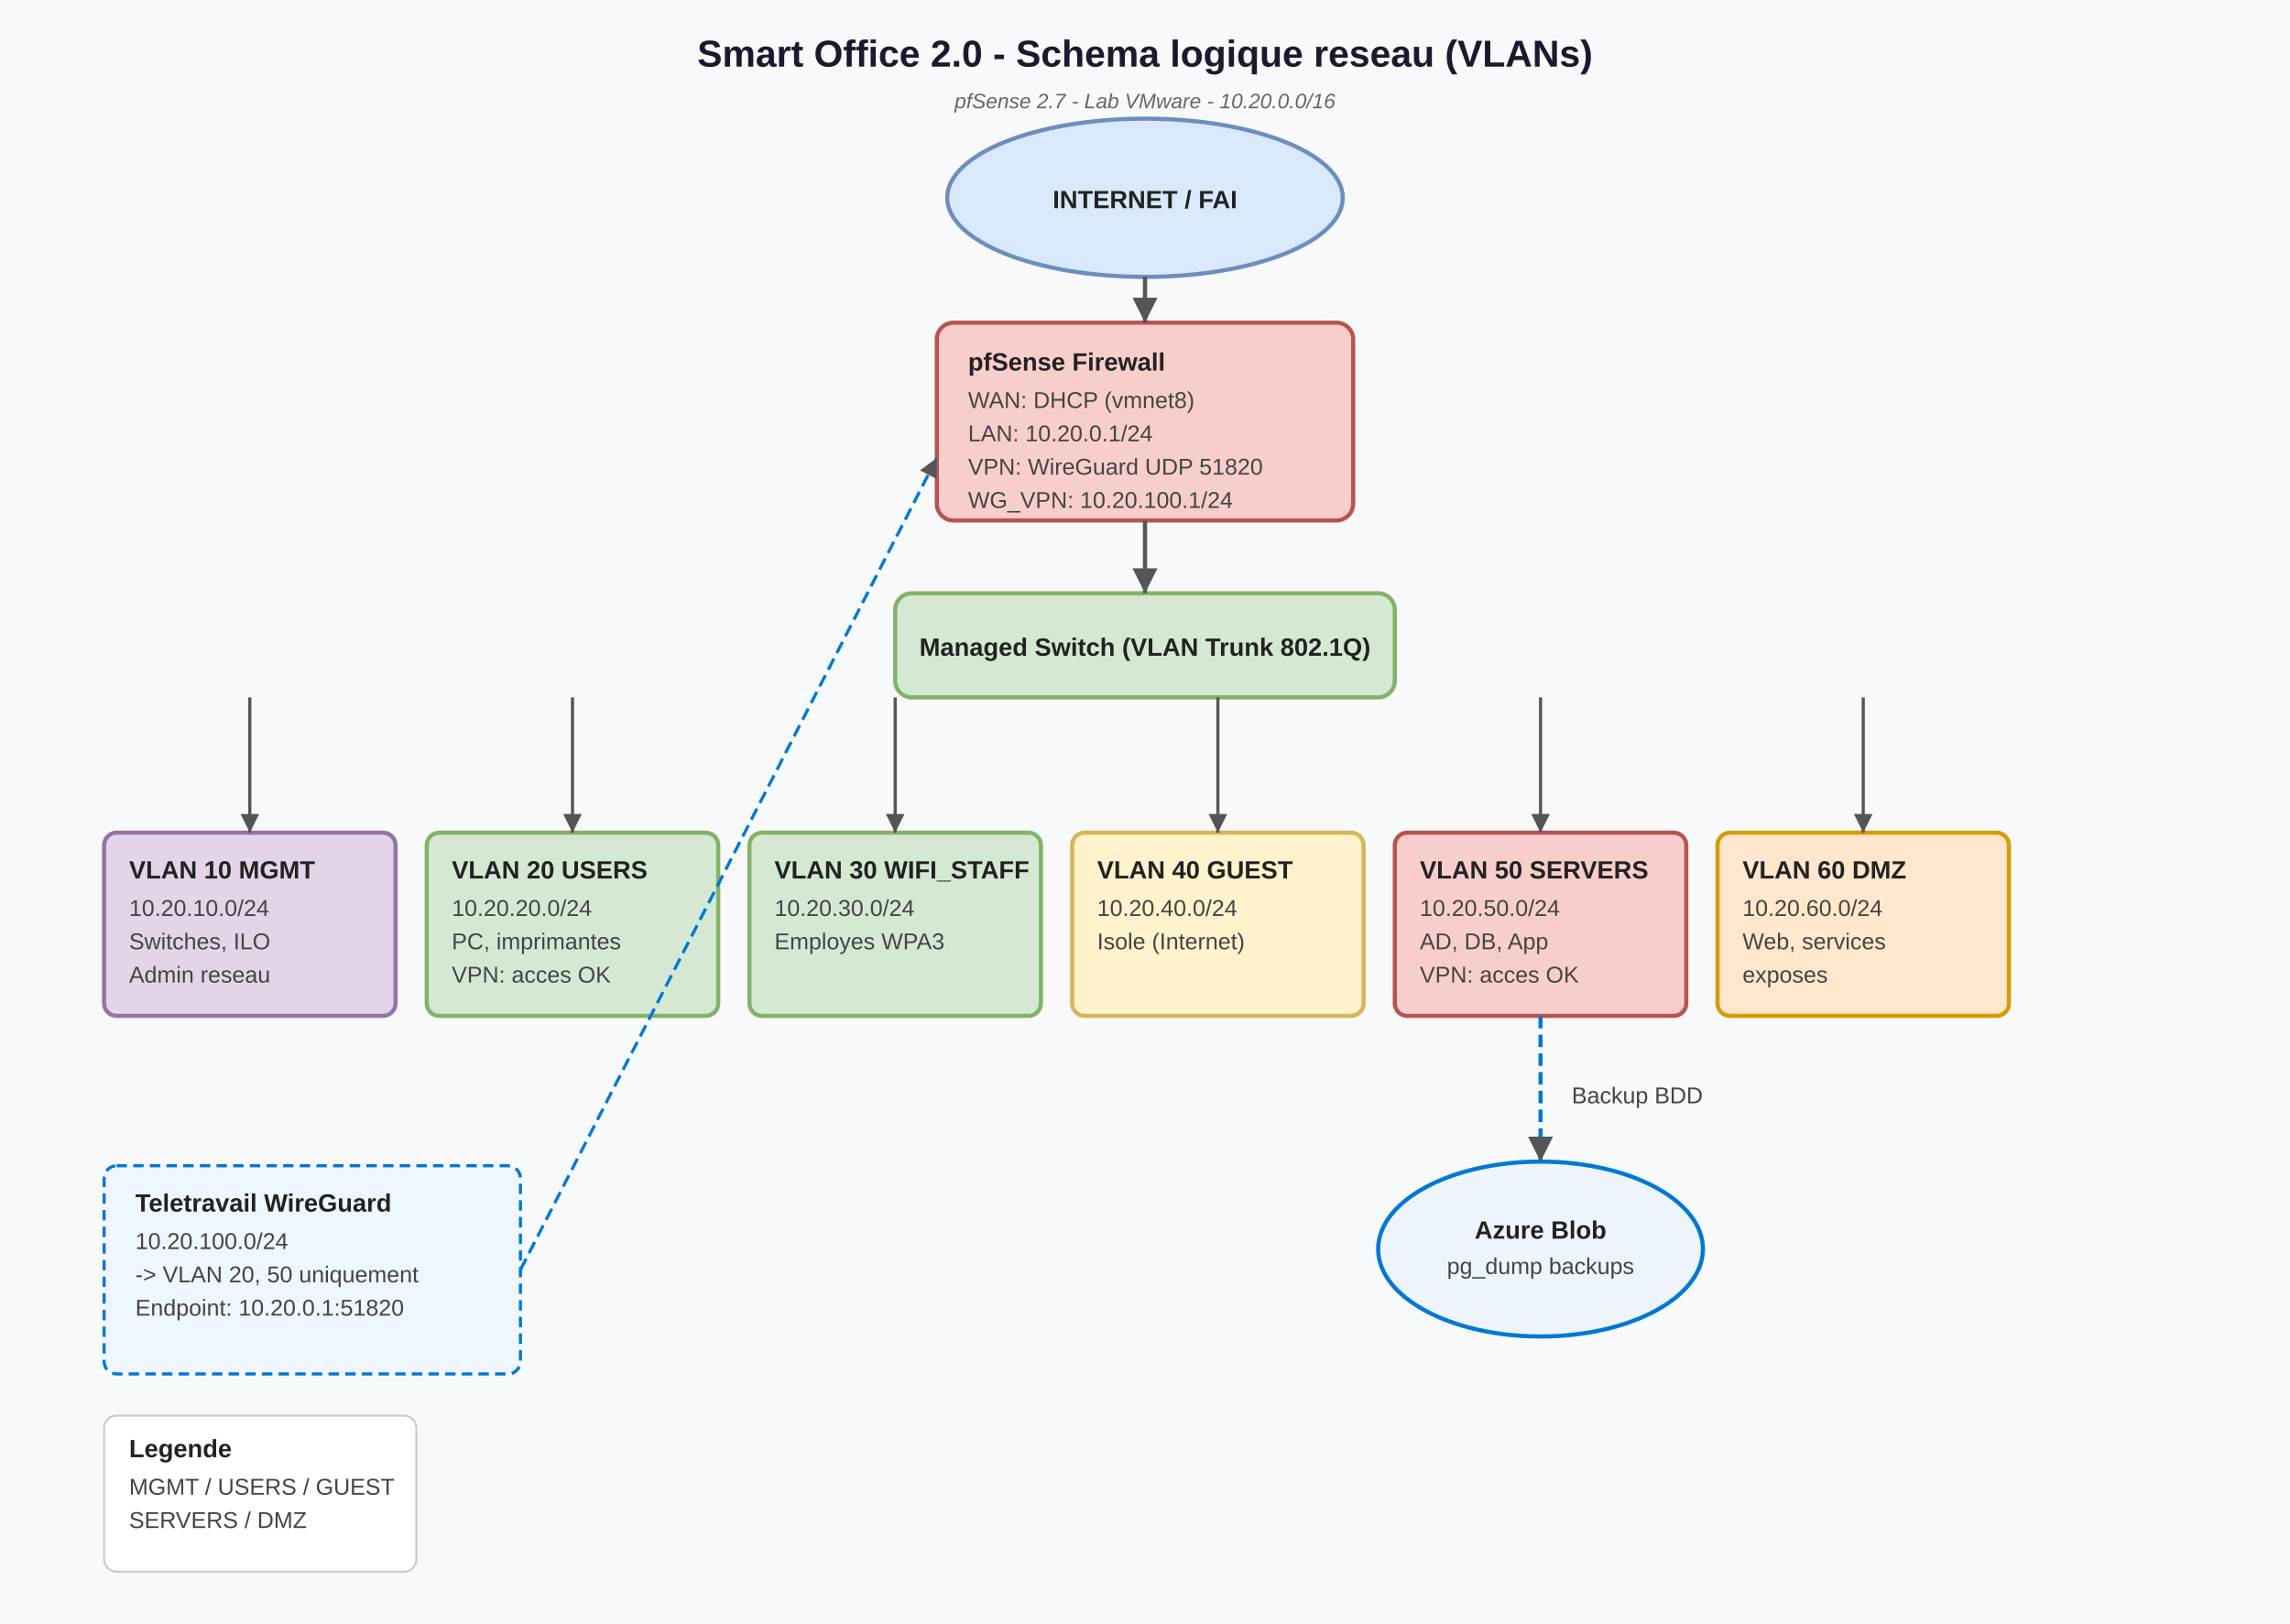
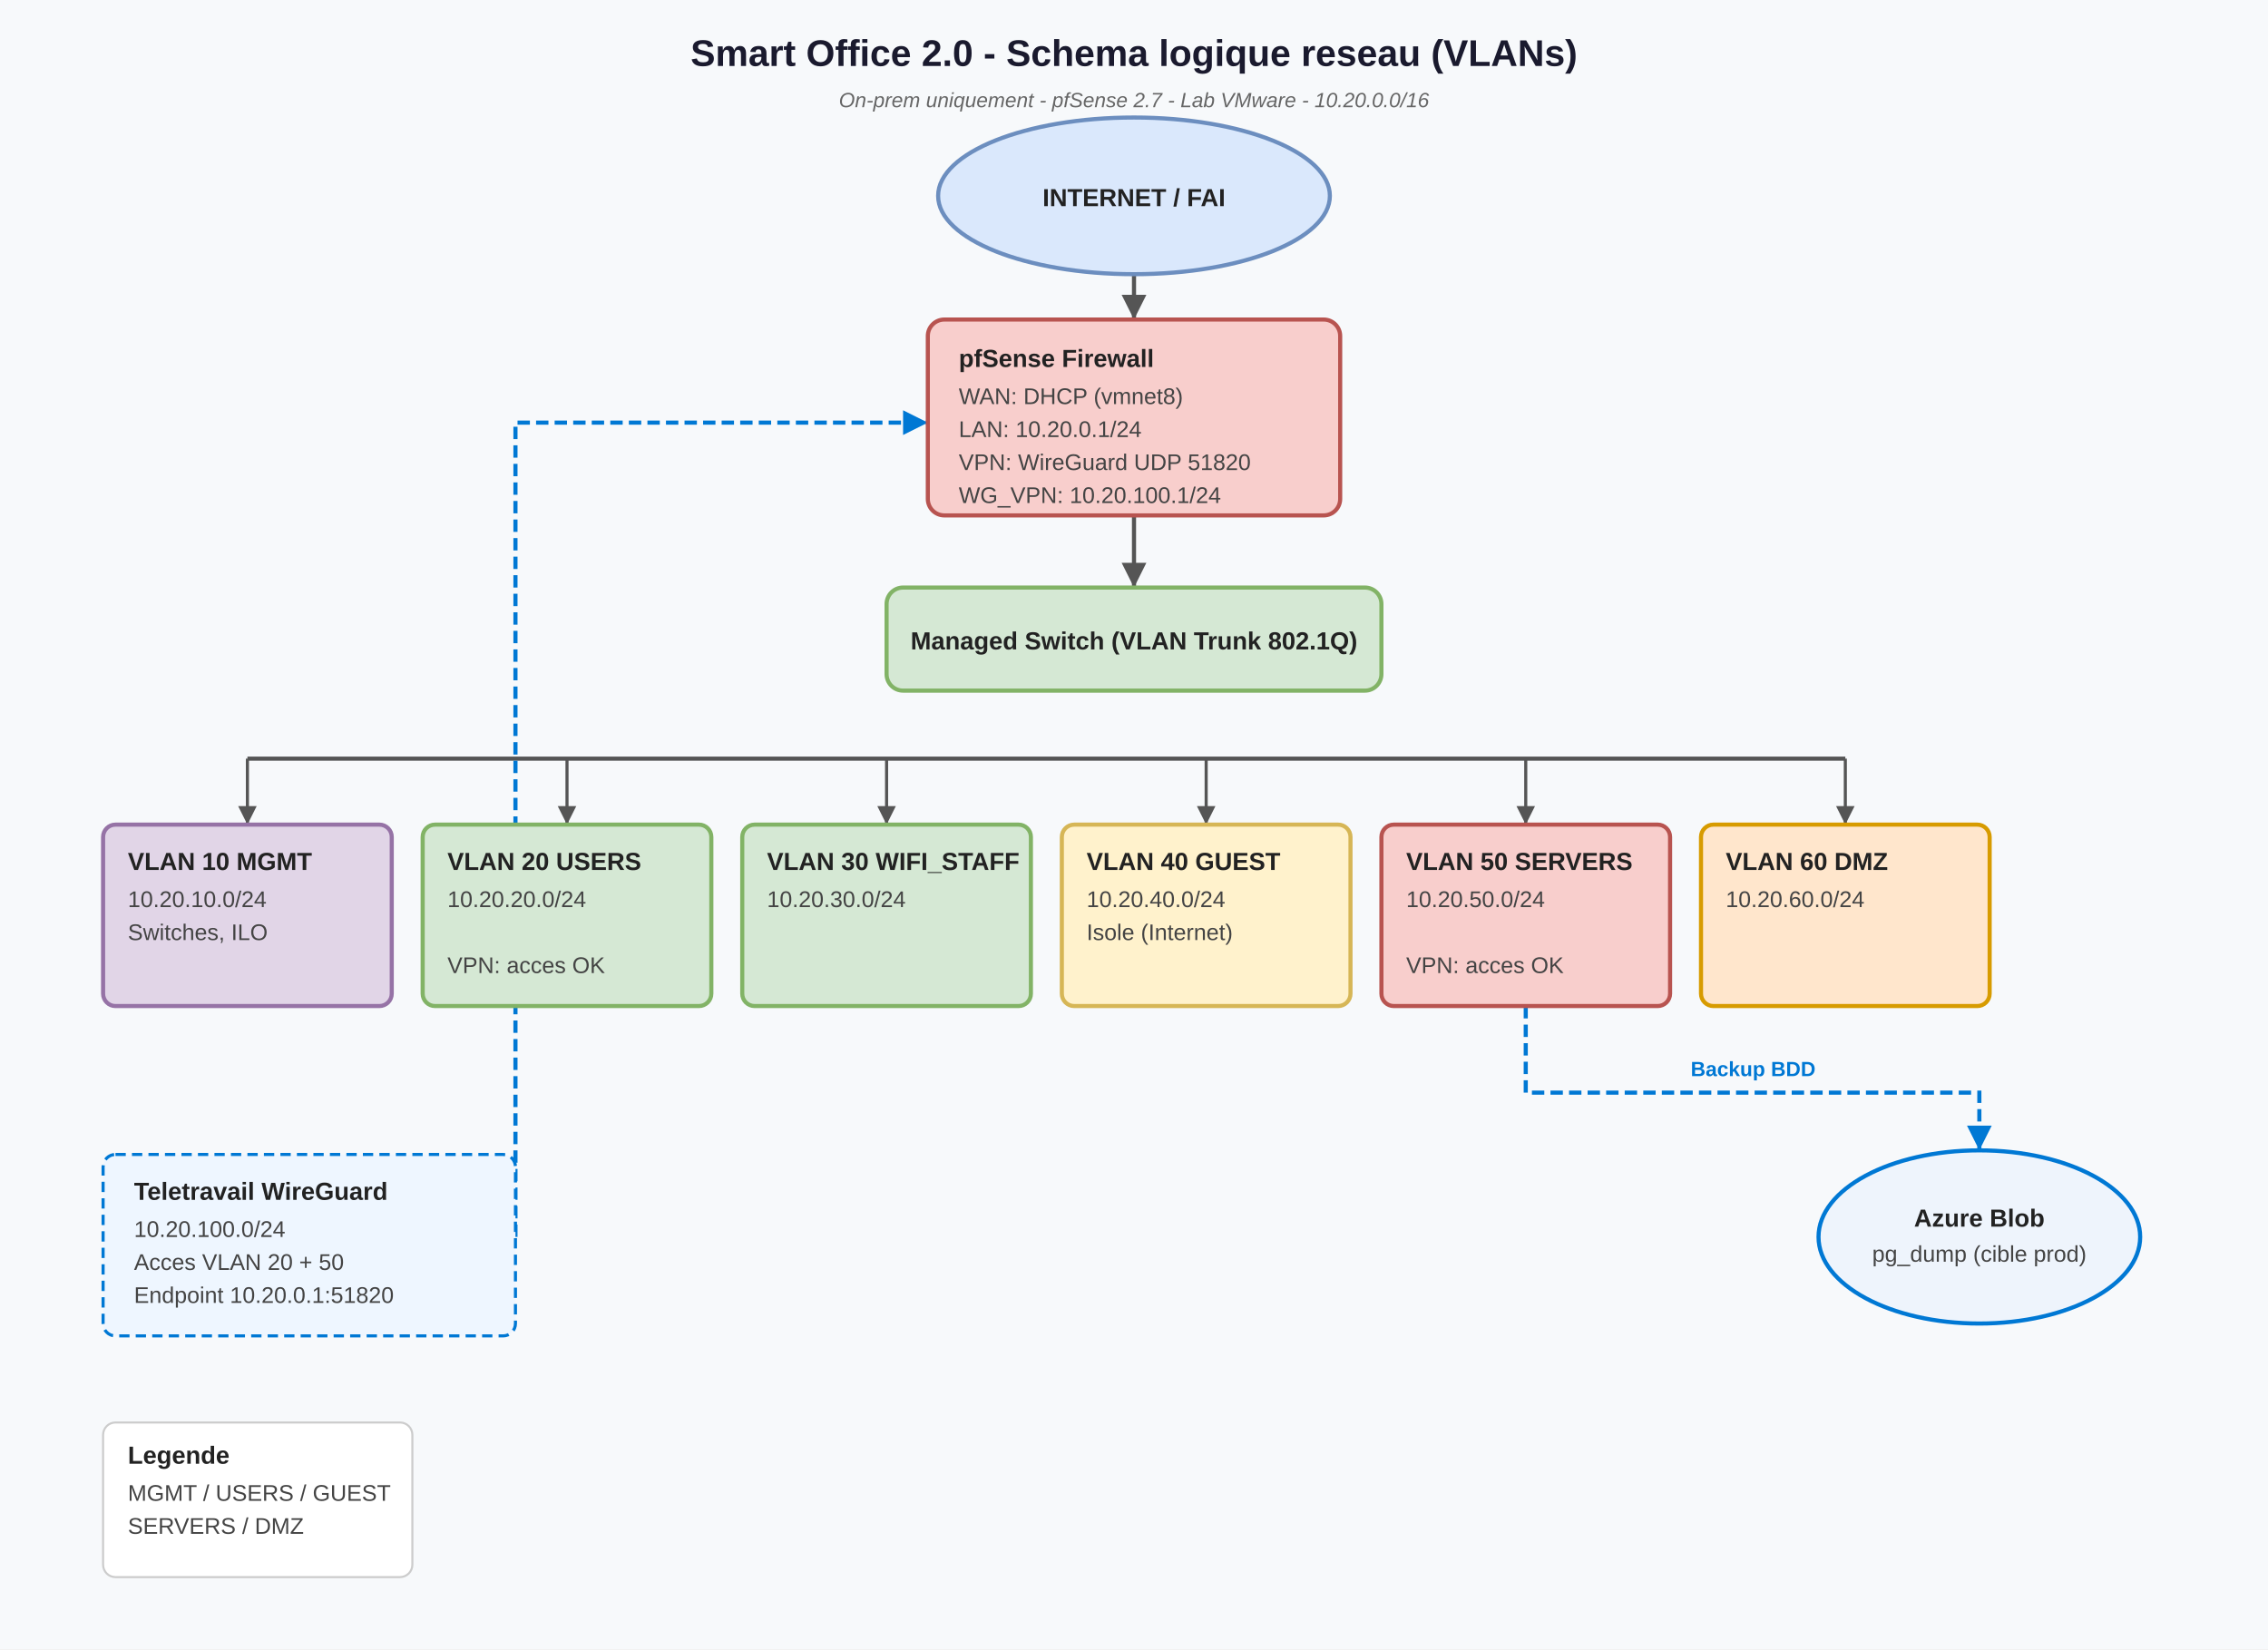
- <svg xmlns="http://www.w3.org/2000/svg" width="1100" height="780" viewBox="0 0 1100 780" font-family="Segoe UI, Arial, sans-serif">
+ <svg xmlns="http://www.w3.org/2000/svg" width="1100" height="800" viewBox="0 0 1100 800" font-family="Segoe UI, Arial, sans-serif">
  <defs>
    <style>
      .title { font-size: 18px; font-weight: 700; fill: #1a1a2e; }
      .box-title { font-size: 12px; font-weight: 700; fill: #222; }
      .text { font-size: 11px; fill: #444; }
      .note { font-size: 10px; fill: #666; font-style: italic; }
+       .flow { font-size: 10px; fill: #0078D4; font-weight: 600; }
    </style>
    <marker id="arrow" markerWidth="8" markerHeight="8" refX="6" refY="3" orient="auto">
      <path d="M0,0 L6,3 L0,6 Z" fill="#555" />
    </marker>
+     <marker id="arrow-blue" markerWidth="8" markerHeight="8" refX="6" refY="3" orient="auto">
+       <path d="M0,0 L6,3 L0,6 Z" fill="#0078D4" />
+     </marker>
  </defs>
-   <rect width="1100" height="780" fill="#f7f9fb" />
+   <rect width="1100" height="800" fill="#f7f9fb" />
  <text x="550" y="32" text-anchor="middle" class="title">Smart Office 2.0 - Schema logique reseau (VLANs)</text>
-   <text x="550" y="52" text-anchor="middle" class="note">pfSense 2.7 - Lab VMware - 10.20.0.0/16</text>
+   <text x="550" y="52" text-anchor="middle" class="note">On-prem uniquement - pfSense 2.7 - Lab VMware - 10.20.0.0/16</text>
+   <g id="connectors" fill="none">
+     <line x1="550" y1="133" x2="550" y2="155" stroke="#555" stroke-width="2" marker-end="url(#arrow)" />
+     <line x1="550" y1="250" x2="550" y2="285" stroke="#555" stroke-width="2" marker-end="url(#arrow)" />
+     <line x1="120" y1="368" x2="895" y2="368" stroke="#555" stroke-width="2" />
+     <line x1="120" y1="368" x2="120" y2="400" stroke="#555" stroke-width="1.5" marker-end="url(#arrow)" />
+     <line x1="275" y1="368" x2="275" y2="400" stroke="#555" stroke-width="1.5" marker-end="url(#arrow)" />
+     <line x1="430" y1="368" x2="430" y2="400" stroke="#555" stroke-width="1.5" marker-end="url(#arrow)" />
+     <line x1="585" y1="368" x2="585" y2="400" stroke="#555" stroke-width="1.5" marker-end="url(#arrow)" />
+     <line x1="740" y1="368" x2="740" y2="400" stroke="#555" stroke-width="1.5" marker-end="url(#arrow)" />
+     <line x1="895" y1="368" x2="895" y2="400" stroke="#555" stroke-width="1.5" marker-end="url(#arrow)" />
+     <path d="M740 488 L740 530 L960 530 L960 558" stroke="#0078D4" stroke-width="2" stroke-dasharray="6,3" marker-end="url(#arrow-blue)" />
+     <text x="820" y="522" class="flow">Backup BDD</text>
+     <path d="M250 600 L250 205 L450 205" stroke="#0078D4" stroke-width="2" stroke-dasharray="6,3" marker-end="url(#arrow-blue)" />
+     <text x="255" y="420" class="flow">VPN UDP 51820</text>
+   </g>
  <ellipse cx="550" cy="95" rx="95" ry="38" fill="#dae8fc" stroke="#6c8ebf" stroke-width="2" />
  <text x="550" y="100" text-anchor="middle" class="box-title">INTERNET / FAI</text>
  <rect x="450" y="155" width="200" height="95" rx="8" fill="#f8cecc" stroke="#b85450" stroke-width="2" />
  <text x="465" y="178" class="box-title">pfSense Firewall</text>
  <text x="465" y="196" class="text">WAN: DHCP (vmnet8)</text>
  <text x="465" y="212" class="text">LAN: 10.20.0.1/24</text>
  <text x="465" y="228" class="text">VPN: WireGuard UDP 51820</text>
  <text x="465" y="244" class="text">WG_VPN: 10.20.100.1/24</text>
-   <line x1="550" y1="133" x2="550" y2="155" stroke="#555" stroke-width="2" marker-end="url(#arrow)" />
  <rect x="430" y="285" width="240" height="50" rx="8" fill="#d5e8d4" stroke="#82b366" stroke-width="2" />
  <text x="550" y="315" text-anchor="middle" class="box-title">Managed Switch (VLAN Trunk 802.1Q)</text>
-   <line x1="550" y1="250" x2="550" y2="285" stroke="#555" stroke-width="2" marker-end="url(#arrow)" />
  <rect x="50" y="400" width="140" height="88" rx="6" fill="#e1d5e7" stroke="#9673a6" stroke-width="2" />
  <text x="62" y="422" class="box-title">VLAN 10 MGMT</text>
  <text x="62" y="440" class="text">10.20.10.0/24</text>
  <text x="62" y="456" class="text">Switches, ILO</text>
-   <text x="62" y="472" class="text">Admin reseau</text>
  <rect x="205" y="400" width="140" height="88" rx="6" fill="#d5e8d4" stroke="#82b366" stroke-width="2" />
  <text x="217" y="422" class="box-title">VLAN 20 USERS</text>
  <text x="217" y="440" class="text">10.20.20.0/24</text>
-   <text x="217" y="456" class="text">PC, imprimantes</text>
  <text x="217" y="472" class="text">VPN: acces OK</text>
  <rect x="360" y="400" width="140" height="88" rx="6" fill="#d5e8d4" stroke="#82b366" stroke-width="2" />
  <text x="372" y="422" class="box-title">VLAN 30 WIFI_STAFF</text>
  <text x="372" y="440" class="text">10.20.30.0/24</text>
-   <text x="372" y="456" class="text">Employes WPA3</text>
  <rect x="515" y="400" width="140" height="88" rx="6" fill="#fff2cc" stroke="#d6b656" stroke-width="2" />
  <text x="527" y="422" class="box-title">VLAN 40 GUEST</text>
  <text x="527" y="440" class="text">10.20.40.0/24</text>
  <text x="527" y="456" class="text">Isole (Internet)</text>
  <rect x="670" y="400" width="140" height="88" rx="6" fill="#f8cecc" stroke="#b85450" stroke-width="2" />
  <text x="682" y="422" class="box-title">VLAN 50 SERVERS</text>
  <text x="682" y="440" class="text">10.20.50.0/24</text>
-   <text x="682" y="456" class="text">AD, DB, App</text>
  <text x="682" y="472" class="text">VPN: acces OK</text>
  <rect x="825" y="400" width="140" height="88" rx="6" fill="#ffe6cc" stroke="#d79b00" stroke-width="2" />
  <text x="837" y="422" class="box-title">VLAN 60 DMZ</text>
  <text x="837" y="440" class="text">10.20.60.0/24</text>
-   <text x="837" y="456" class="text">Web, services</text>
-   <text x="837" y="472" class="text">exposes</text>
-   <line x1="120" y1="335" x2="120" y2="400" stroke="#555" stroke-width="1.5" marker-end="url(#arrow)" />
-   <line x1="275" y1="335" x2="275" y2="400" stroke="#555" stroke-width="1.5" marker-end="url(#arrow)" />
-   <line x1="430" y1="335" x2="430" y2="400" stroke="#555" stroke-width="1.5" marker-end="url(#arrow)" />
-   <line x1="585" y1="335" x2="585" y2="400" stroke="#555" stroke-width="1.5" marker-end="url(#arrow)" />
-   <line x1="740" y1="335" x2="740" y2="400" stroke="#555" stroke-width="1.5" marker-end="url(#arrow)" />
-   <line x1="895" y1="335" x2="895" y2="400" stroke="#555" stroke-width="1.5" marker-end="url(#arrow)" />
-   <ellipse cx="740" cy="600" rx="78" ry="42" fill="#eef4fc" stroke="#0078D4" stroke-width="2" />
-   <text x="740" y="595" text-anchor="middle" class="box-title">Azure Blob</text>
-   <text x="740" y="612" text-anchor="middle" class="text">pg_dump backups</text>
-   <line x1="740" y1="488" x2="740" y2="558" stroke="#0078D4" stroke-width="2" stroke-dasharray="6,3" marker-end="url(#arrow)" />
-   <text x="755" y="530" class="text" fill="#0078D4">Backup BDD</text>
-   <rect x="50" y="560" width="200" height="100" rx="6" fill="#eef6ff" stroke="#0078D4" stroke-width="1.5" stroke-dasharray="5,3" />
+   <ellipse cx="960" cy="600" rx="78" ry="42" fill="#eef4fc" stroke="#0078D4" stroke-width="2" />
+   <text x="960" y="595" text-anchor="middle" class="box-title">Azure Blob</text>
+   <text x="960" y="612" text-anchor="middle" class="text">pg_dump (cible prod)</text>
+   <rect x="50" y="560" width="200" height="88" rx="6" fill="#eef6ff" stroke="#0078D4" stroke-width="1.5" stroke-dasharray="5,3" />
  <text x="65" y="582" class="box-title">Teletravail WireGuard</text>
  <text x="65" y="600" class="text">10.20.100.0/24</text>
-   <text x="65" y="616" class="text">-&gt; VLAN 20, 50 uniquement</text>
-   <text x="65" y="632" class="text">Endpoint: 10.20.0.1:51820</text>
-   <line x1="250" y1="610" x2="450" y2="220" stroke="#0078D4" stroke-width="1.5" stroke-dasharray="6,3" marker-end="url(#arrow)" />
-   <rect x="50" y="680" width="150" height="75" rx="6" fill="#fff" stroke="#ccc" stroke-width="1" />
-   <text x="62" y="700" class="box-title">Legende</text>
-   <text x="62" y="718" class="text">MGMT / USERS / GUEST</text>
-   <text x="62" y="734" class="text">SERVERS / DMZ</text>
+   <text x="65" y="616" class="text">Acces VLAN 20 + 50</text>
+   <text x="65" y="632" class="text">Endpoint 10.20.0.1:51820</text>
+   <rect x="50" y="690" width="150" height="75" rx="6" fill="#fff" stroke="#ccc" stroke-width="1" />
+   <text x="62" y="710" class="box-title">Legende</text>
+   <text x="62" y="728" class="text">MGMT / USERS / GUEST</text>
+   <text x="62" y="744" class="text">SERVERS / DMZ</text>
</svg>
